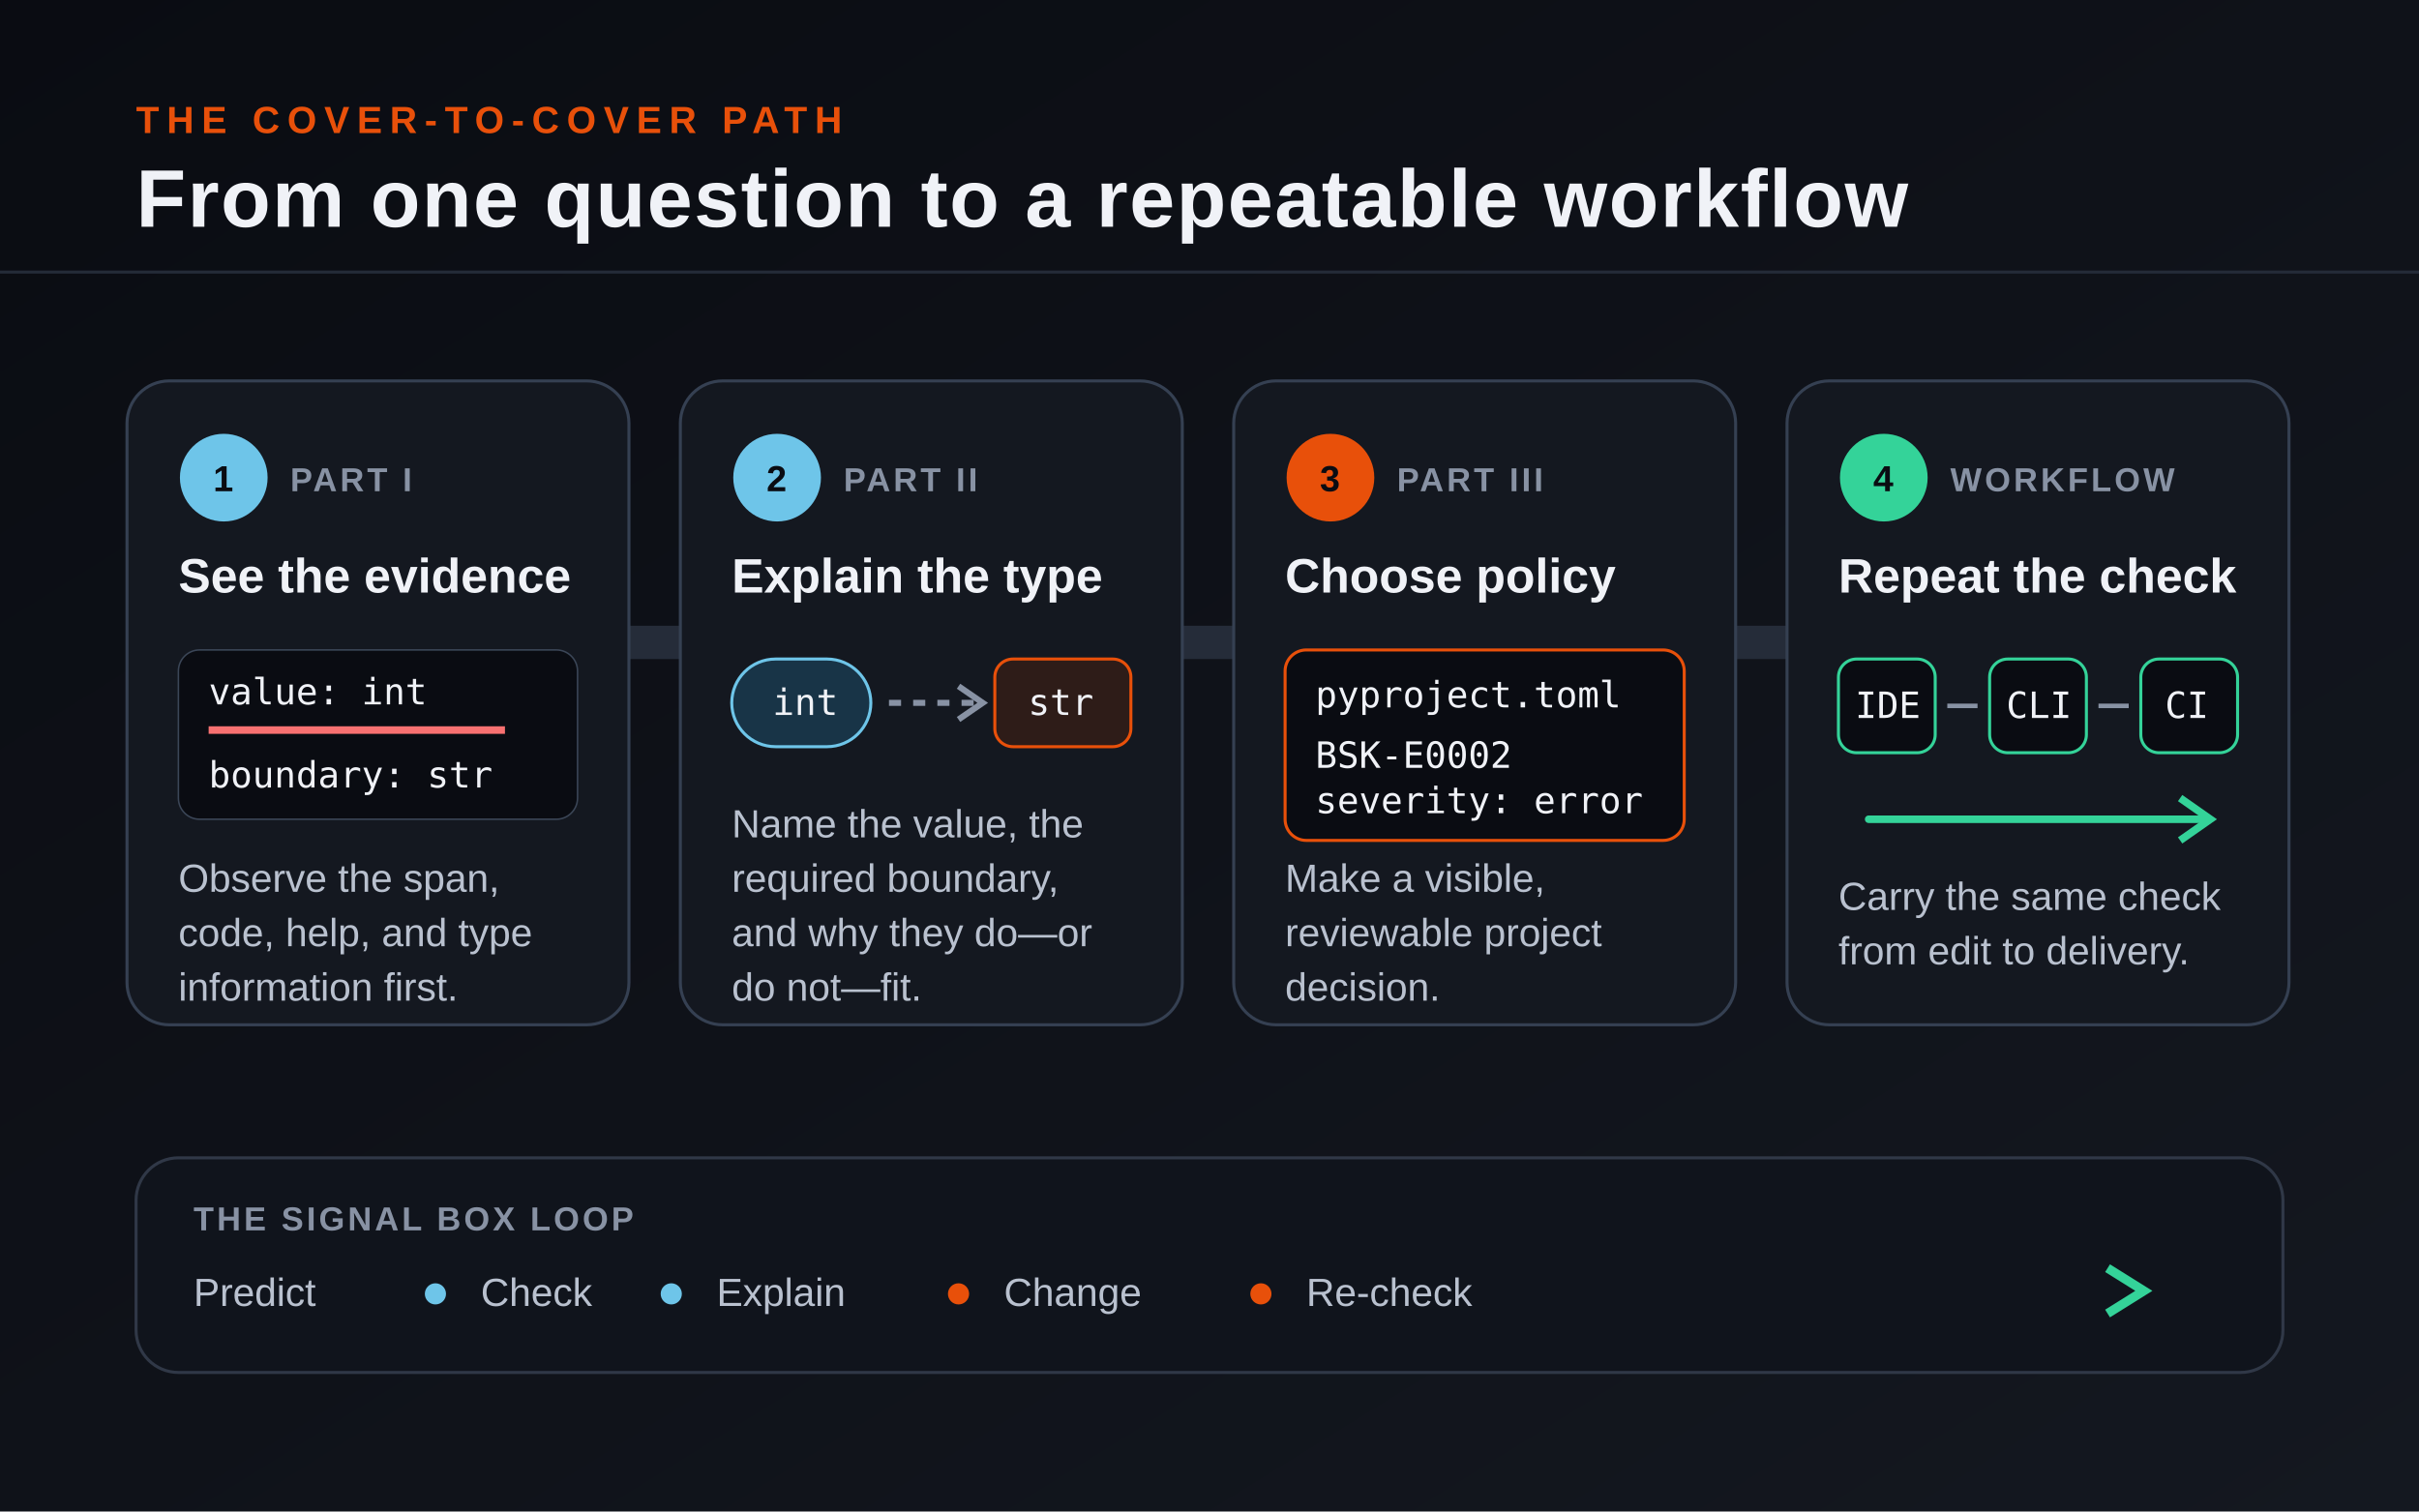
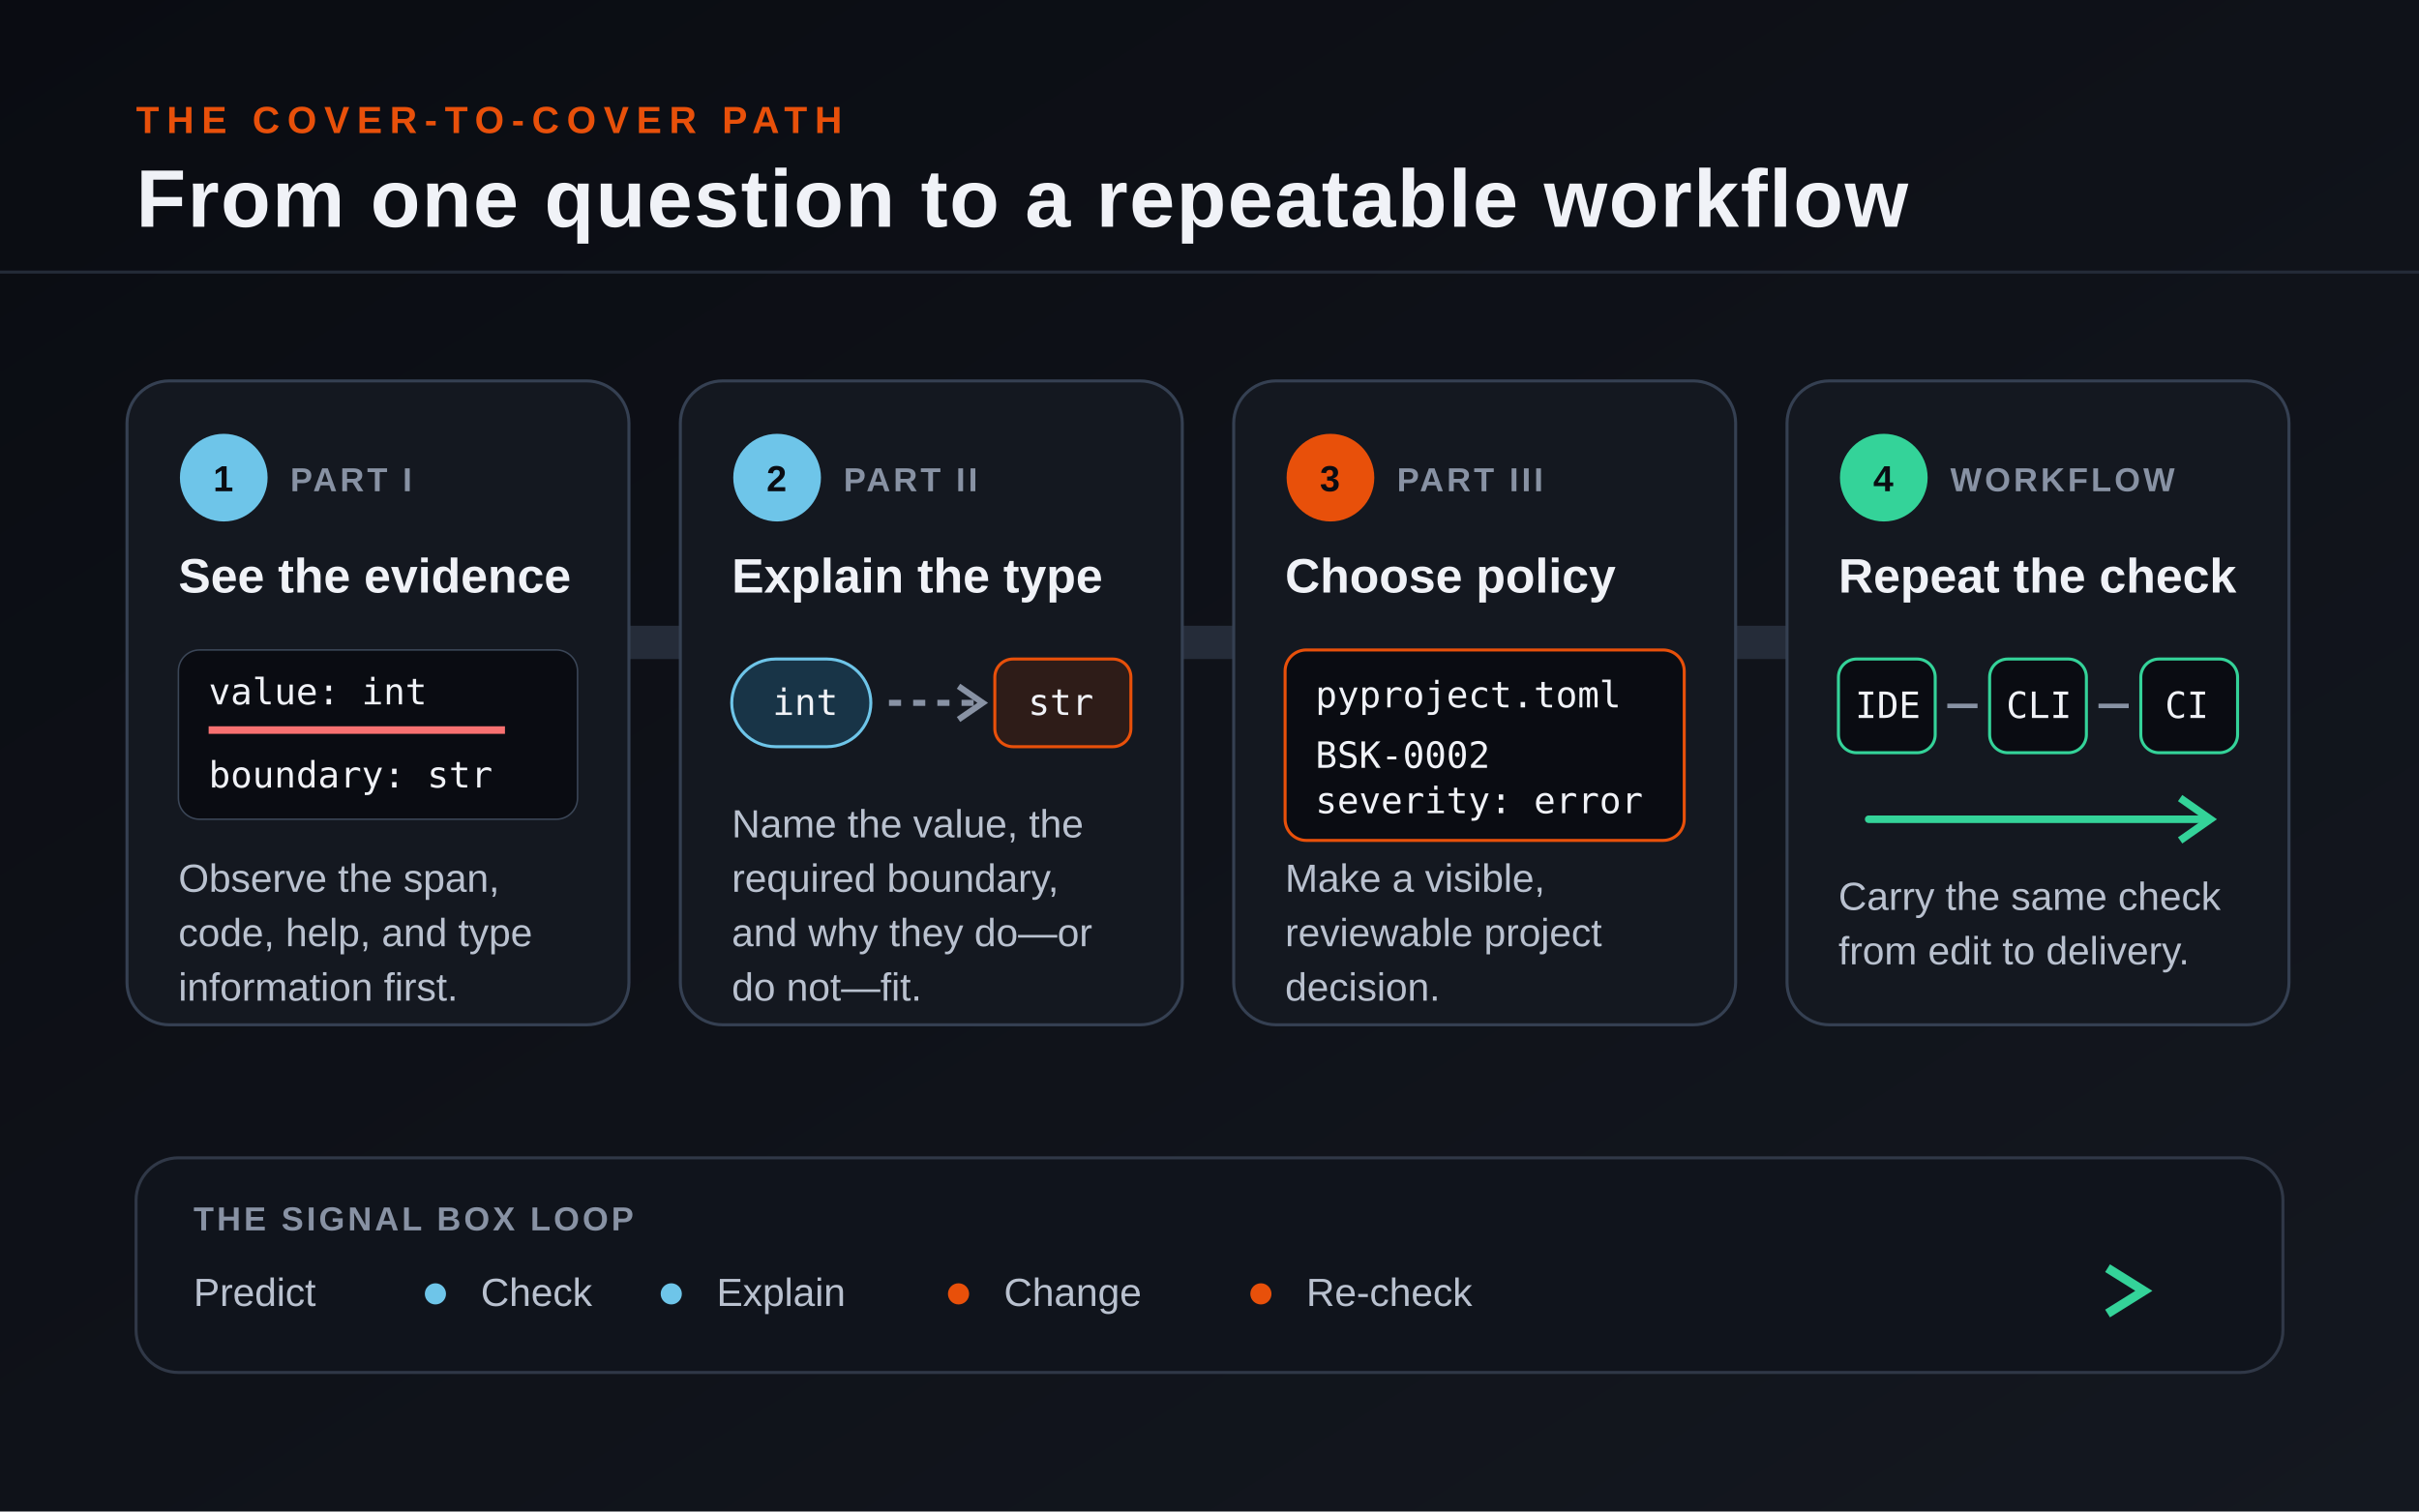
<svg xmlns="http://www.w3.org/2000/svg" width="1600" height="1000" viewBox="0 0 1600 1000" role="img" aria-labelledby="title desc">
  <defs>
    <linearGradient id="background" x1="0" y1="0" x2="1" y2="1">
      <stop offset="0" stop-color="#0A0C12" />
      <stop offset="1" stop-color="#141820" />
    </linearGradient>
    <linearGradient id="trace" x1="0" y1="0" x2="1" y2="0">
      <stop offset="0" stop-color="#6EC5E9" />
      <stop offset="0.5" stop-color="#E8500A" />
      <stop offset="1" stop-color="#34D399" />
    </linearGradient>
    <filter id="glow" x="-30%" y="-30%" width="160%" height="160%">
      <feGaussianBlur stdDeviation="10" result="blur" />
      <feMerge>
        <feMergeNode in="blur" />
        <feMergeNode in="SourceGraphic" />
      </feMerge>
    </filter>
    <style>
      .display { font: 700 54px 'Space Grotesk', Arial, sans-serif; fill: #F0F2F7; letter-spacing: 1px; }
      .eyebrow { font: 700 25px 'Space Grotesk', Arial, sans-serif; fill: #E8500A; letter-spacing: 5px; }
      .number { font: 700 24px 'Space Grotesk', Arial, sans-serif; fill: #0A0C12; }
      .card-title { font: 700 32px 'Space Grotesk', Arial, sans-serif; fill: #F0F2F7; }
      .body { font: 400 26px 'Space Grotesk', Arial, sans-serif; fill: #B9C1CF; }
      .code { font: 500 24px 'JetBrains Mono', monospace; fill: #F0F2F7; }
      .small { font: 600 22px 'Space Grotesk', Arial, sans-serif; fill: #8892A4; letter-spacing: 2px; }
    </style>
  </defs>
  <rect width="1600" height="1000" fill="url(#background)" />
  <path d="M0 180 H1600" stroke="#242B38" stroke-width="2" />
  <text x="90" y="88" class="eyebrow">THE COVER-TO-COVER PATH</text>
  <text x="90" y="150" class="display">From one question to a repeatable workflow</text>
  <path d="M206 425 H1394" stroke="#252C39" stroke-width="22" stroke-linecap="round" />
  <path d="M206 425 H1394" stroke="url(#trace)" stroke-width="7" stroke-linecap="round" filter="url(#glow)" />
  <g transform="translate(84 252)">
    <rect width="332" height="426" rx="28" fill="#141820" stroke="#354052" stroke-width="2" />
    <circle cx="64" cy="64" r="29" fill="#6EC5E9" />
    <text x="57" y="73" class="number">1</text>
    <text x="108" y="73" class="small">PART I</text>
    <text x="34" y="140" class="card-title">See the evidence</text>
    <rect x="34" y="178" width="264" height="112" rx="14" fill="#0A0C12" stroke="#3B4657" />
    <text x="54" y="214" class="code">value: int</text>
    <path d="M54 231 H250" stroke="#F87171" stroke-width="5" />
    <text x="54" y="269" class="code" fill="#F87171">boundary: str</text>
    <text x="34" y="338" class="body">Observe the span,</text>
    <text x="34" y="374" class="body">code, help, and type</text>
    <text x="34" y="410" class="body">information first.</text>
  </g>
  <g transform="translate(450 252)">
    <rect width="332" height="426" rx="28" fill="#141820" stroke="#354052" stroke-width="2" />
    <circle cx="64" cy="64" r="29" fill="#6EC5E9" />
    <text x="57" y="73" class="number">2</text>
    <text x="108" y="73" class="small">PART II</text>
    <text x="34" y="140" class="card-title">Explain the type</text>
    <rect x="34" y="184" width="92" height="58" rx="29" fill="#183447" stroke="#6EC5E9" stroke-width="2" />
    <text x="61" y="221" class="code">int</text>
    <path d="M138 213 H196" stroke="#8892A4" stroke-width="4" stroke-dasharray="8 8" />
    <path d="M184 202 L200 213 L184 224" fill="none" stroke="#8892A4" stroke-width="4" />
    <rect x="208" y="184" width="90" height="58" rx="12" fill="#2E1C18" stroke="#E8500A" stroke-width="2" />
    <text x="230" y="221" class="code">str</text>
    <text x="34" y="302" class="body">Name the value, the</text>
    <text x="34" y="338" class="body">required boundary,</text>
    <text x="34" y="374" class="body">and why they do—or</text>
    <text x="34" y="410" class="body">do not—fit.</text>
  </g>
  <g transform="translate(816 252)">
    <rect width="332" height="426" rx="28" fill="#141820" stroke="#354052" stroke-width="2" />
    <circle cx="64" cy="64" r="29" fill="#E8500A" />
    <text x="57" y="73" class="number">3</text>
    <text x="108" y="73" class="small">PART III</text>
    <text x="34" y="140" class="card-title">Choose policy</text>
    <rect x="34" y="178" width="264" height="126" rx="14" fill="#0A0C12" stroke="#E8500A" stroke-width="2" />
    <text x="54" y="216" class="code">pyproject.toml</text>
-     <text x="54" y="256" class="code">BSK-E0002</text>
+     <text x="54" y="256" class="code">BSK-0002</text>
    <text x="54" y="286" class="code">severity: error</text>
    <text x="34" y="338" class="body">Make a visible,</text>
    <text x="34" y="374" class="body">reviewable project</text>
    <text x="34" y="410" class="body">decision.</text>
  </g>
  <g transform="translate(1182 252)">
    <rect width="332" height="426" rx="28" fill="#141820" stroke="#354052" stroke-width="2" />
    <circle cx="64" cy="64" r="29" fill="#34D399" />
    <text x="57" y="73" class="number">4</text>
    <text x="108" y="73" class="small">WORKFLOW</text>
    <text x="34" y="140" class="card-title">Repeat the check</text>
    <g transform="translate(34 184)">
      <rect width="64" height="62" rx="12" fill="#0A0C12" stroke="#34D399" stroke-width="2" />
      <text x="11" y="39" class="code">IDE</text>
      <path d="M72 31 H92" stroke="#8892A4" stroke-width="3" />
      <rect x="100" width="64" height="62" rx="12" fill="#0A0C12" stroke="#34D399" stroke-width="2" />
      <text x="111" y="39" class="code">CLI</text>
      <path d="M172 31 H192" stroke="#8892A4" stroke-width="3" />
      <rect x="200" width="64" height="62" rx="12" fill="#0A0C12" stroke="#34D399" stroke-width="2" />
      <text x="216" y="39" class="code">CI</text>
    </g>
    <path d="M54 290 H278" stroke="#34D399" stroke-width="5" stroke-linecap="round" />
    <path d="M260 276 L280 290 L260 304" fill="none" stroke="#34D399" stroke-width="5" />
    <text x="34" y="350" class="body">Carry the same check</text>
    <text x="34" y="386" class="body">from edit to delivery.</text>
  </g>
  <g transform="translate(90 766)">
    <rect width="1420" height="142" rx="28" fill="#10141C" stroke="#303847" stroke-width="2" />
    <text x="38" y="48" class="small">THE SIGNAL BOX LOOP</text>
    <text x="38" y="98" class="body">Predict</text>
    <circle cx="198" cy="90" r="7" fill="#6EC5E9" />
    <text x="228" y="98" class="body">Check</text>
    <circle cx="354" cy="90" r="7" fill="#6EC5E9" />
    <text x="384" y="98" class="body">Explain</text>
    <circle cx="544" cy="90" r="7" fill="#E8500A" />
    <text x="574" y="98" class="body">Change</text>
    <circle cx="744" cy="90" r="7" fill="#E8500A" />
    <text x="774" y="98" class="body">Re-check</text>
    <path d="M1000 88 H1324" stroke="url(#trace)" stroke-width="6" stroke-linecap="round" />
    <path d="M1304 73 L1328 88 L1304 103" fill="none" stroke="#34D399" stroke-width="6" />
  </g>
</svg>
